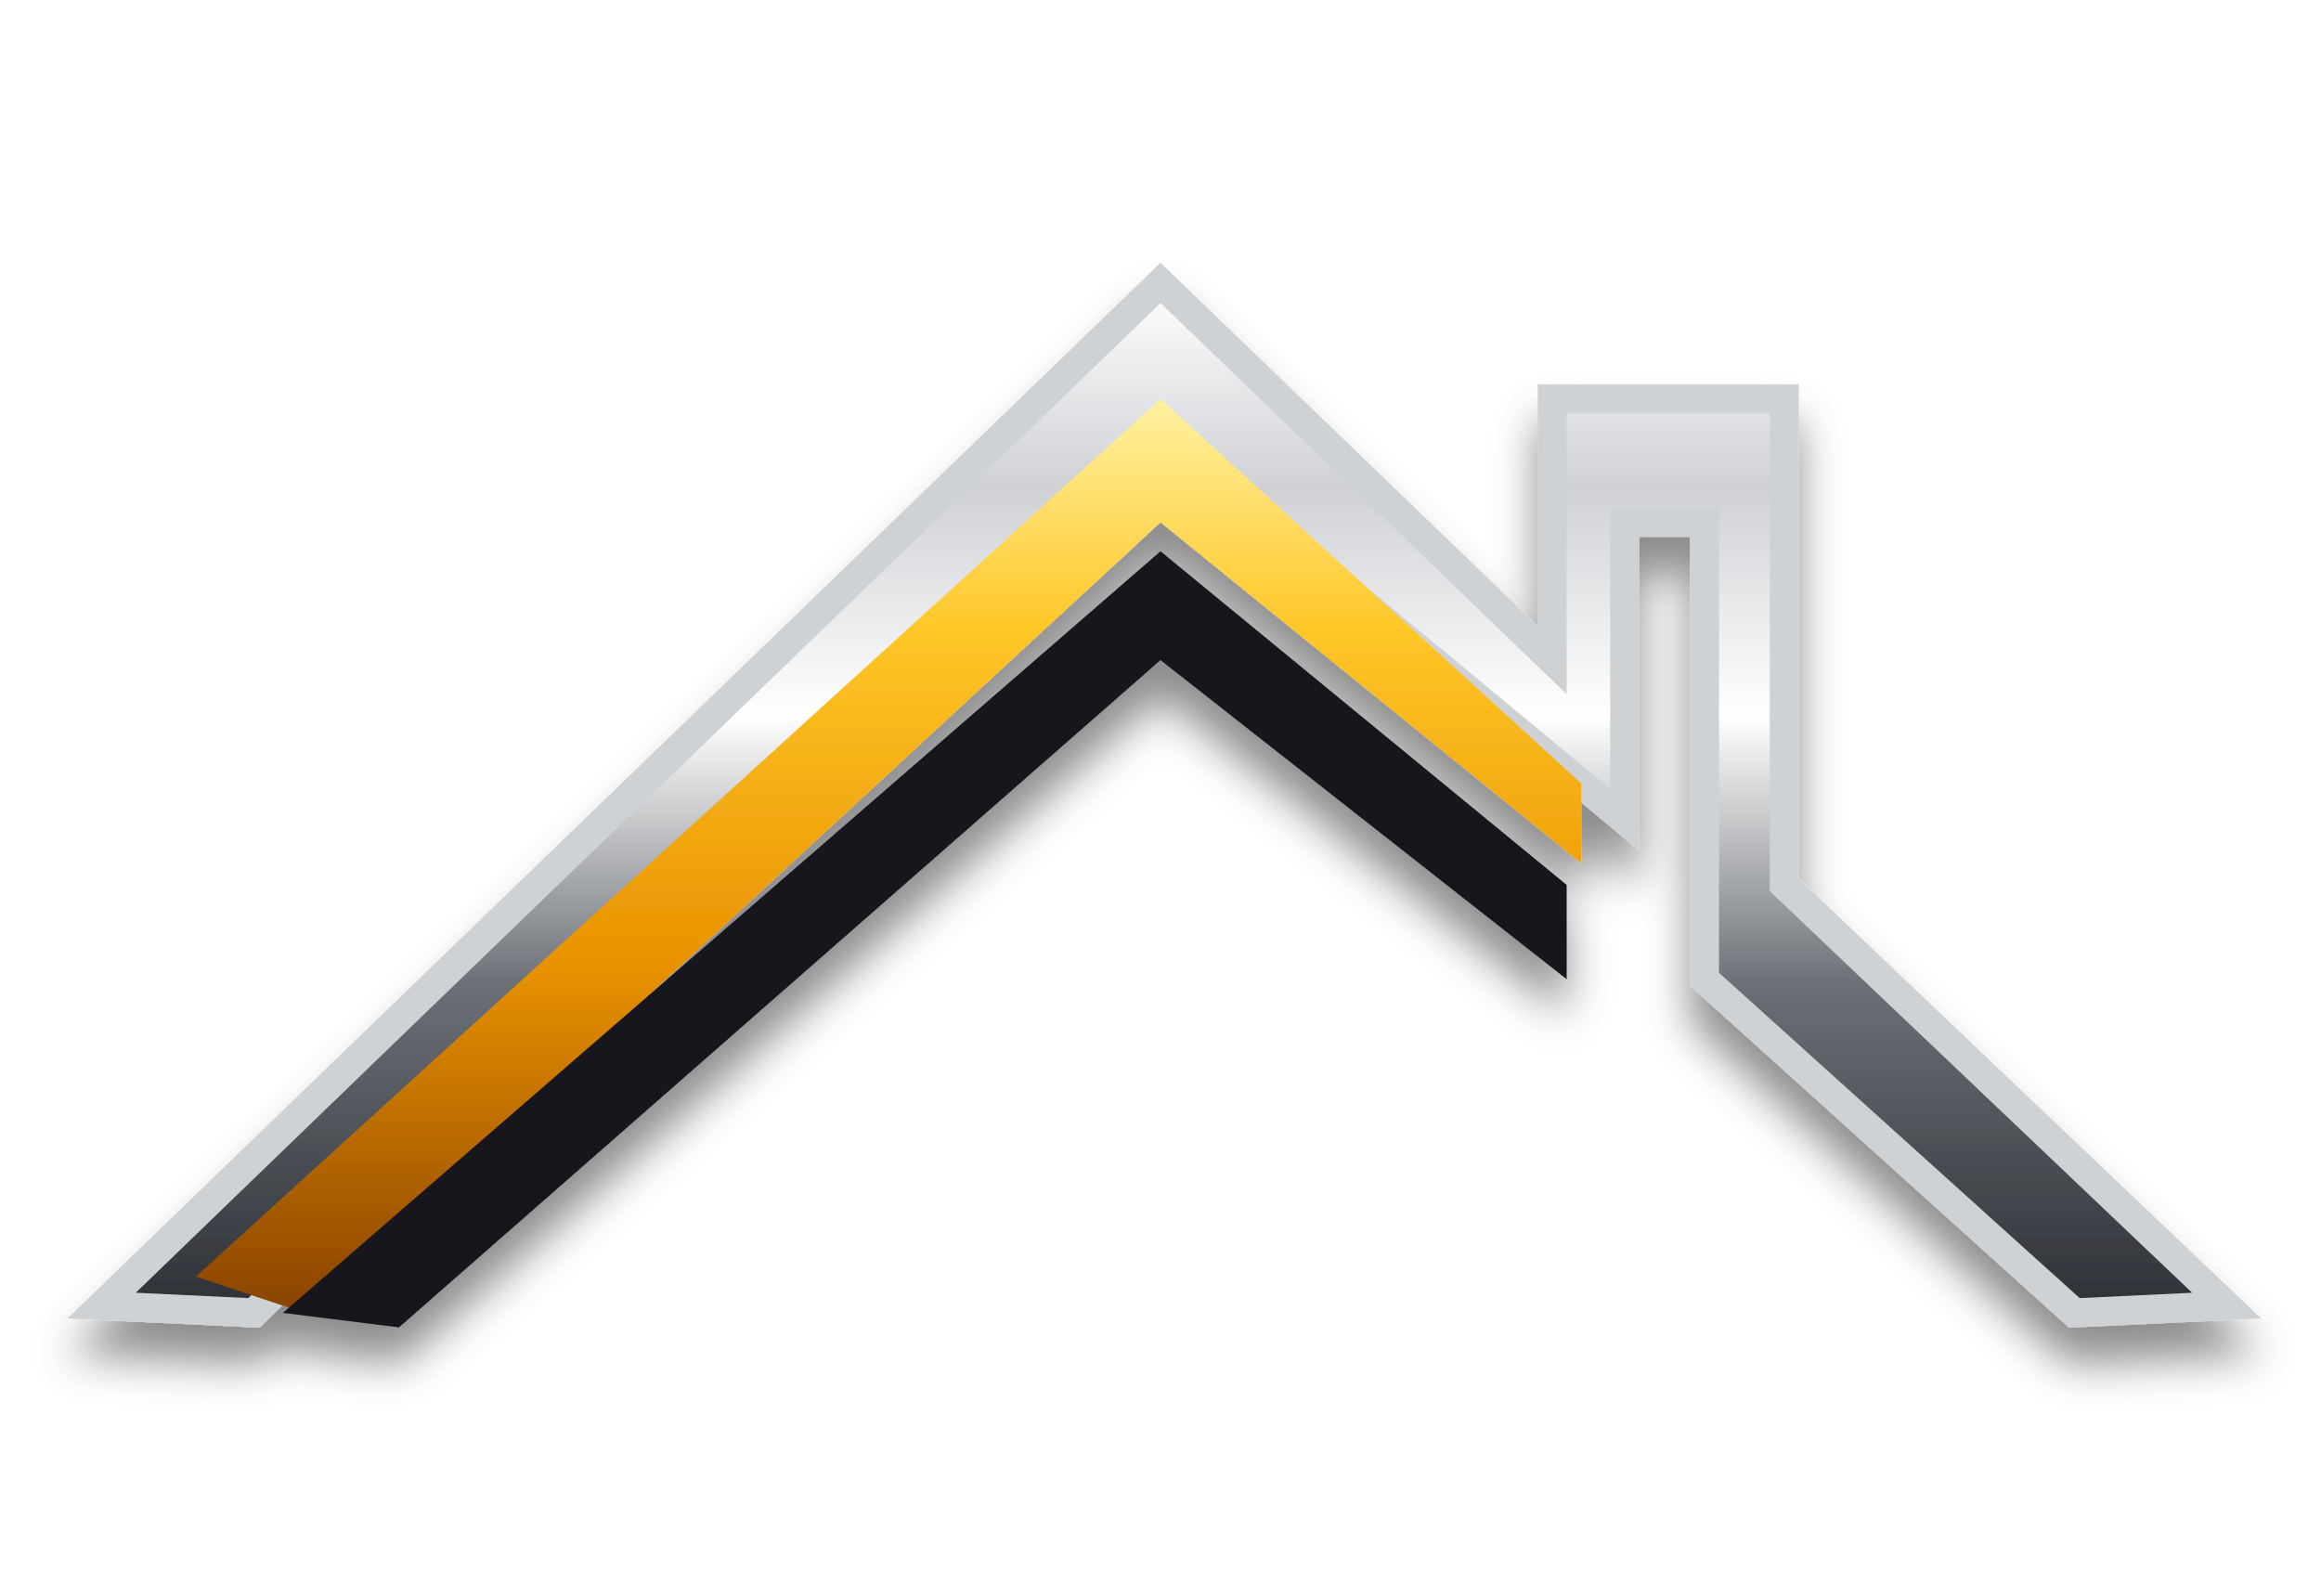
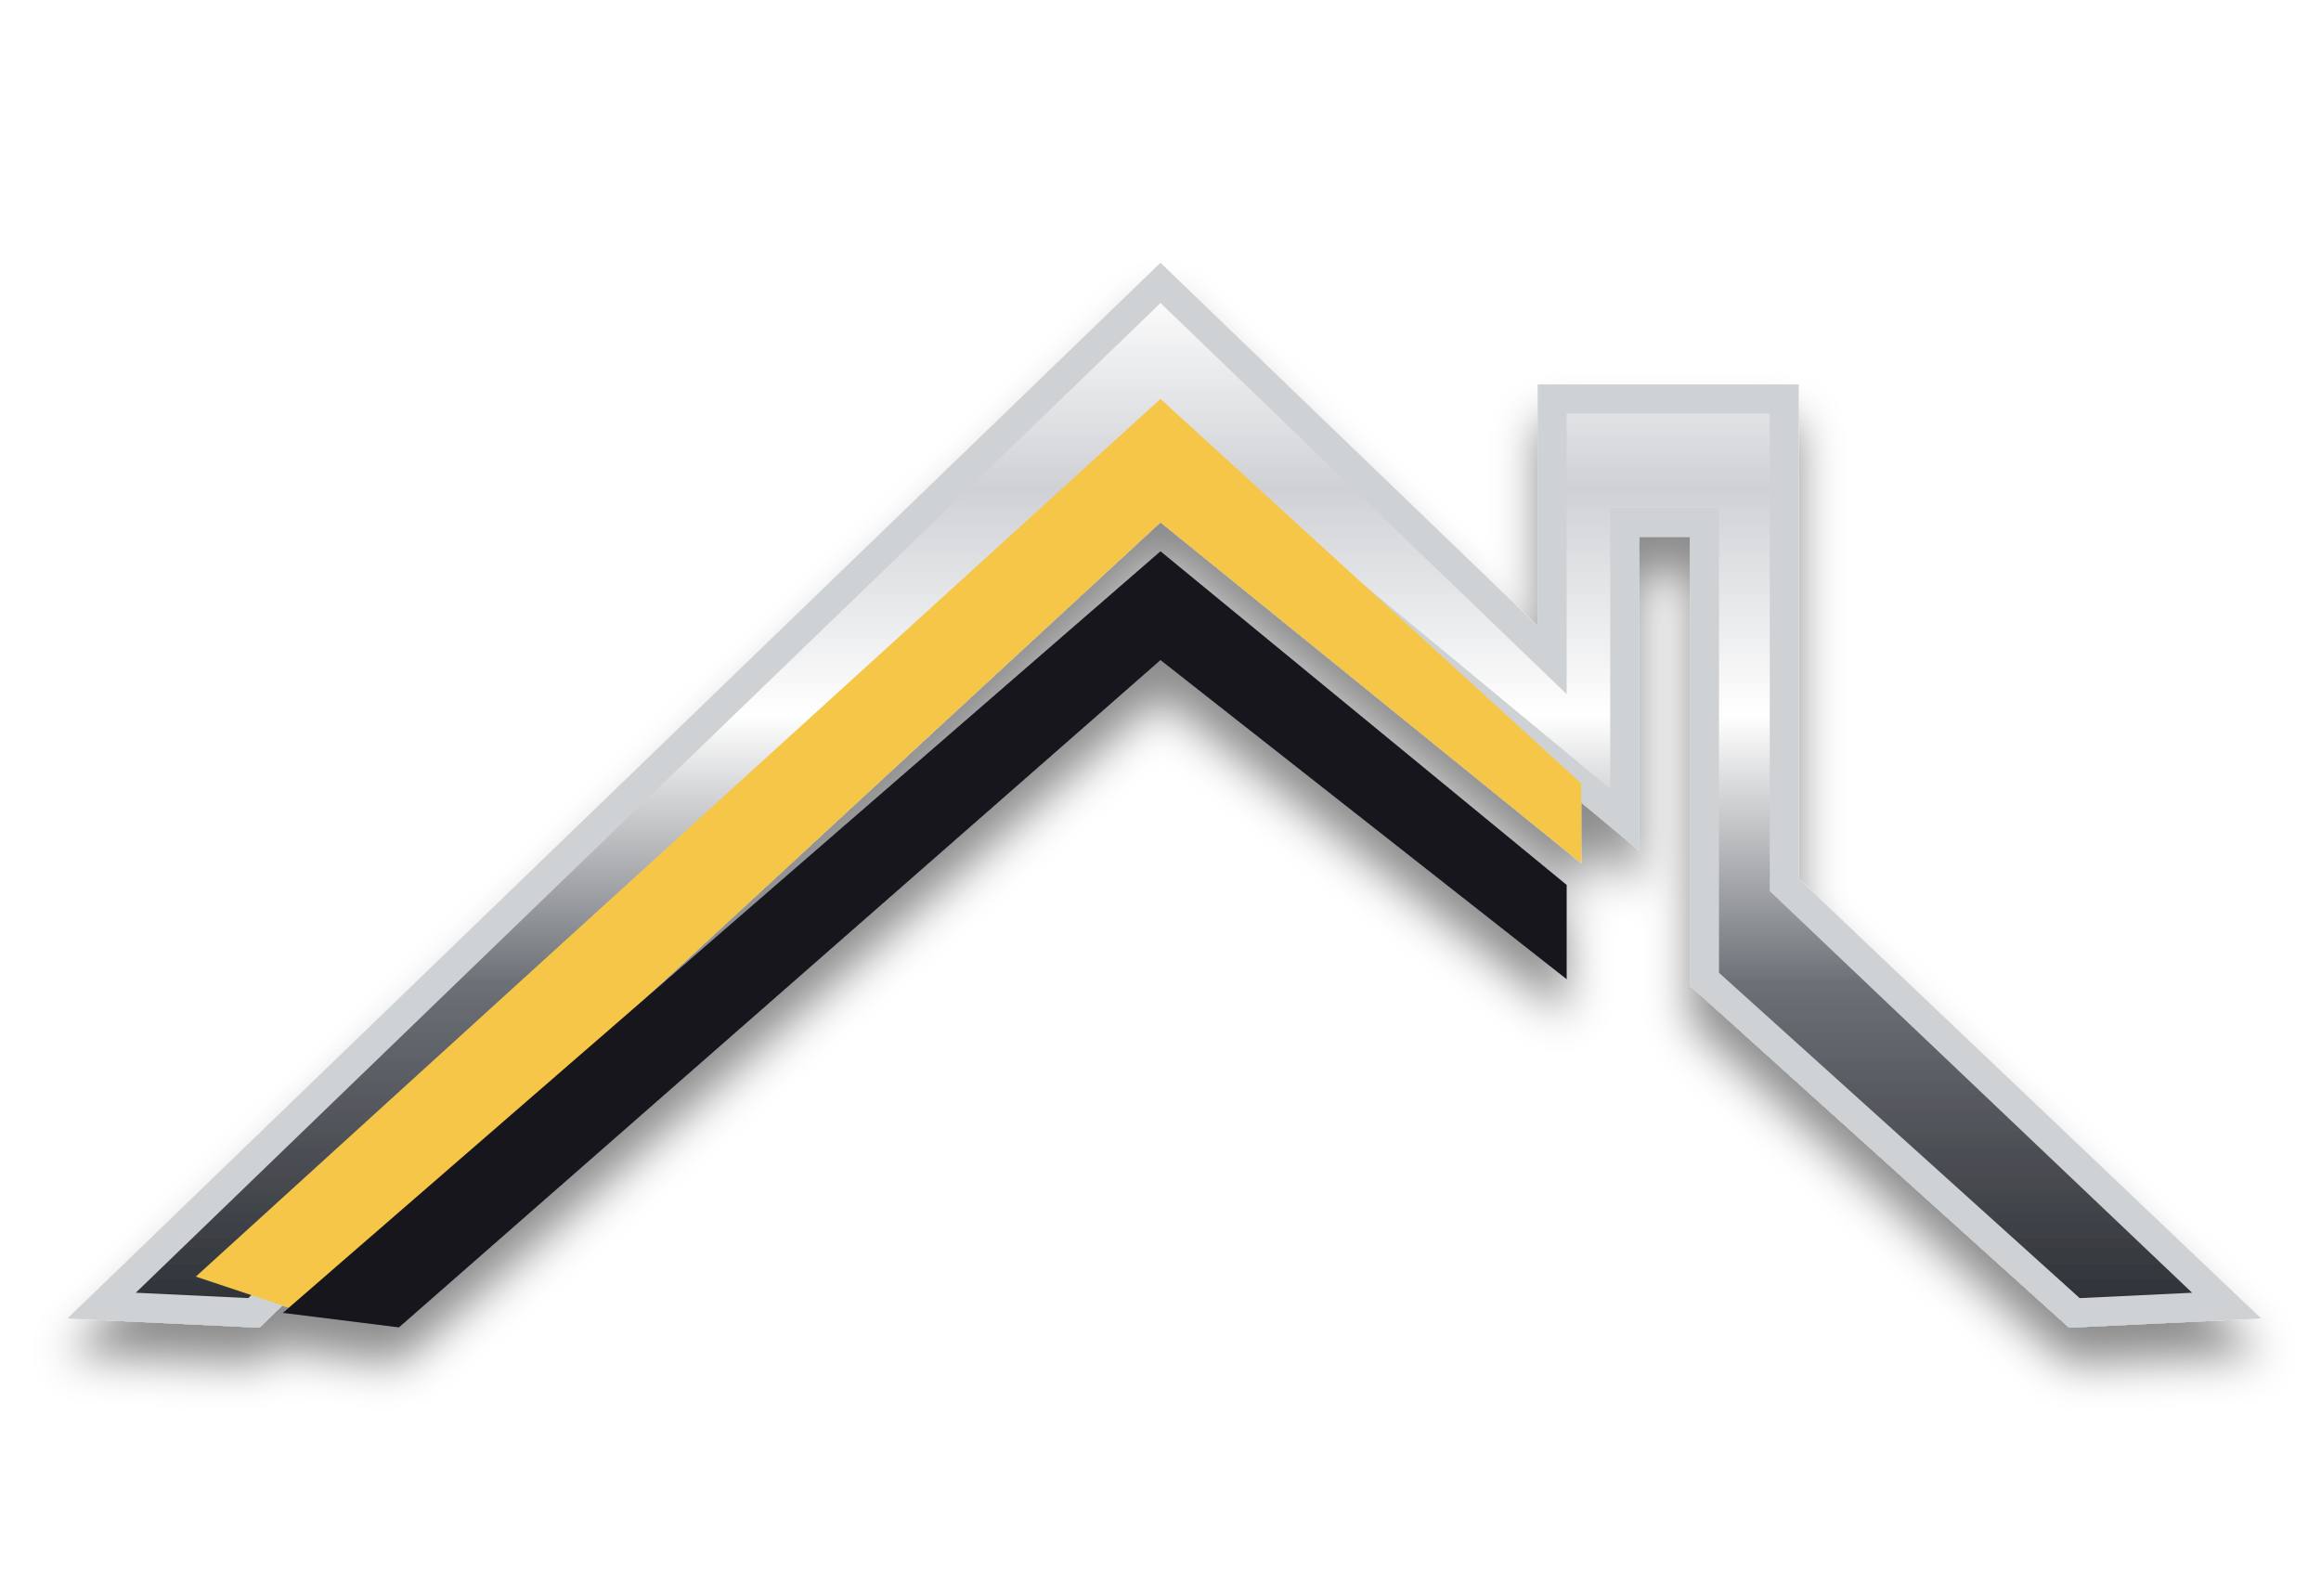
<svg xmlns="http://www.w3.org/2000/svg" viewBox="0 0 320 220" role="img" aria-label="Soluciones Fabrick">
  <defs>
    <linearGradient id="steel" x1="0" y1="0" x2="0" y2="1">
      <stop offset="0" stop-color="#fff" />
      <stop offset=".2" stop-color="#cfd1d5" />
      <stop offset=".42" stop-color="#fff" />
      <stop offset=".68" stop-color="#6c7076" />
      <stop offset="1" stop-color="#2d3035" />
    </linearGradient>
    <linearGradient id="gold" x1="0" y1="0" x2="0" y2="1">
      <stop offset="0" stop-color="#fff1a0" />
      <stop offset=".25" stop-color="#ffc728" />
      <stop offset=".62" stop-color="#e99200" />
      <stop offset="1" stop-color="#8a4300" />
    </linearGradient>
    <filter id="s" x="-20%" y="-20%" width="140%" height="150%">
      <feGaussianBlur in="SourceAlpha" stdDeviation="3" />
      <feOffset dy="5" />
      <feComponentTransfer>
        <feFuncA type="linear" slope=".45" />
      </feComponentTransfer>
      <feMerge>
        <feMergeNode />
        <feMergeNode in="SourceGraphic" />
      </feMerge>
    </filter>
  </defs>
  <g filter="url(#s)" stroke-linejoin="miter">
    <path d="M14 180 160 39 214 91 214 55 246 55 246 122 307 180 286 181 235 135 235 72 224 72 224 113 160 60 35 181Z" fill="url(#steel)" stroke="#cfd2d5" stroke-width="4" />
-     <path d="M27 176 160 55 218 108 218 119 160 72 42 181Z" fill="url(#gold)" />
+     <path d="M27 176 160 55 218 108 218 119 160 72 42 181Z" fill="#F6C64A" />
    <path d="M39 181 160 76 216 122 216 135 160 91 55 183Z" fill="#15171b" />
  </g>
</svg>
